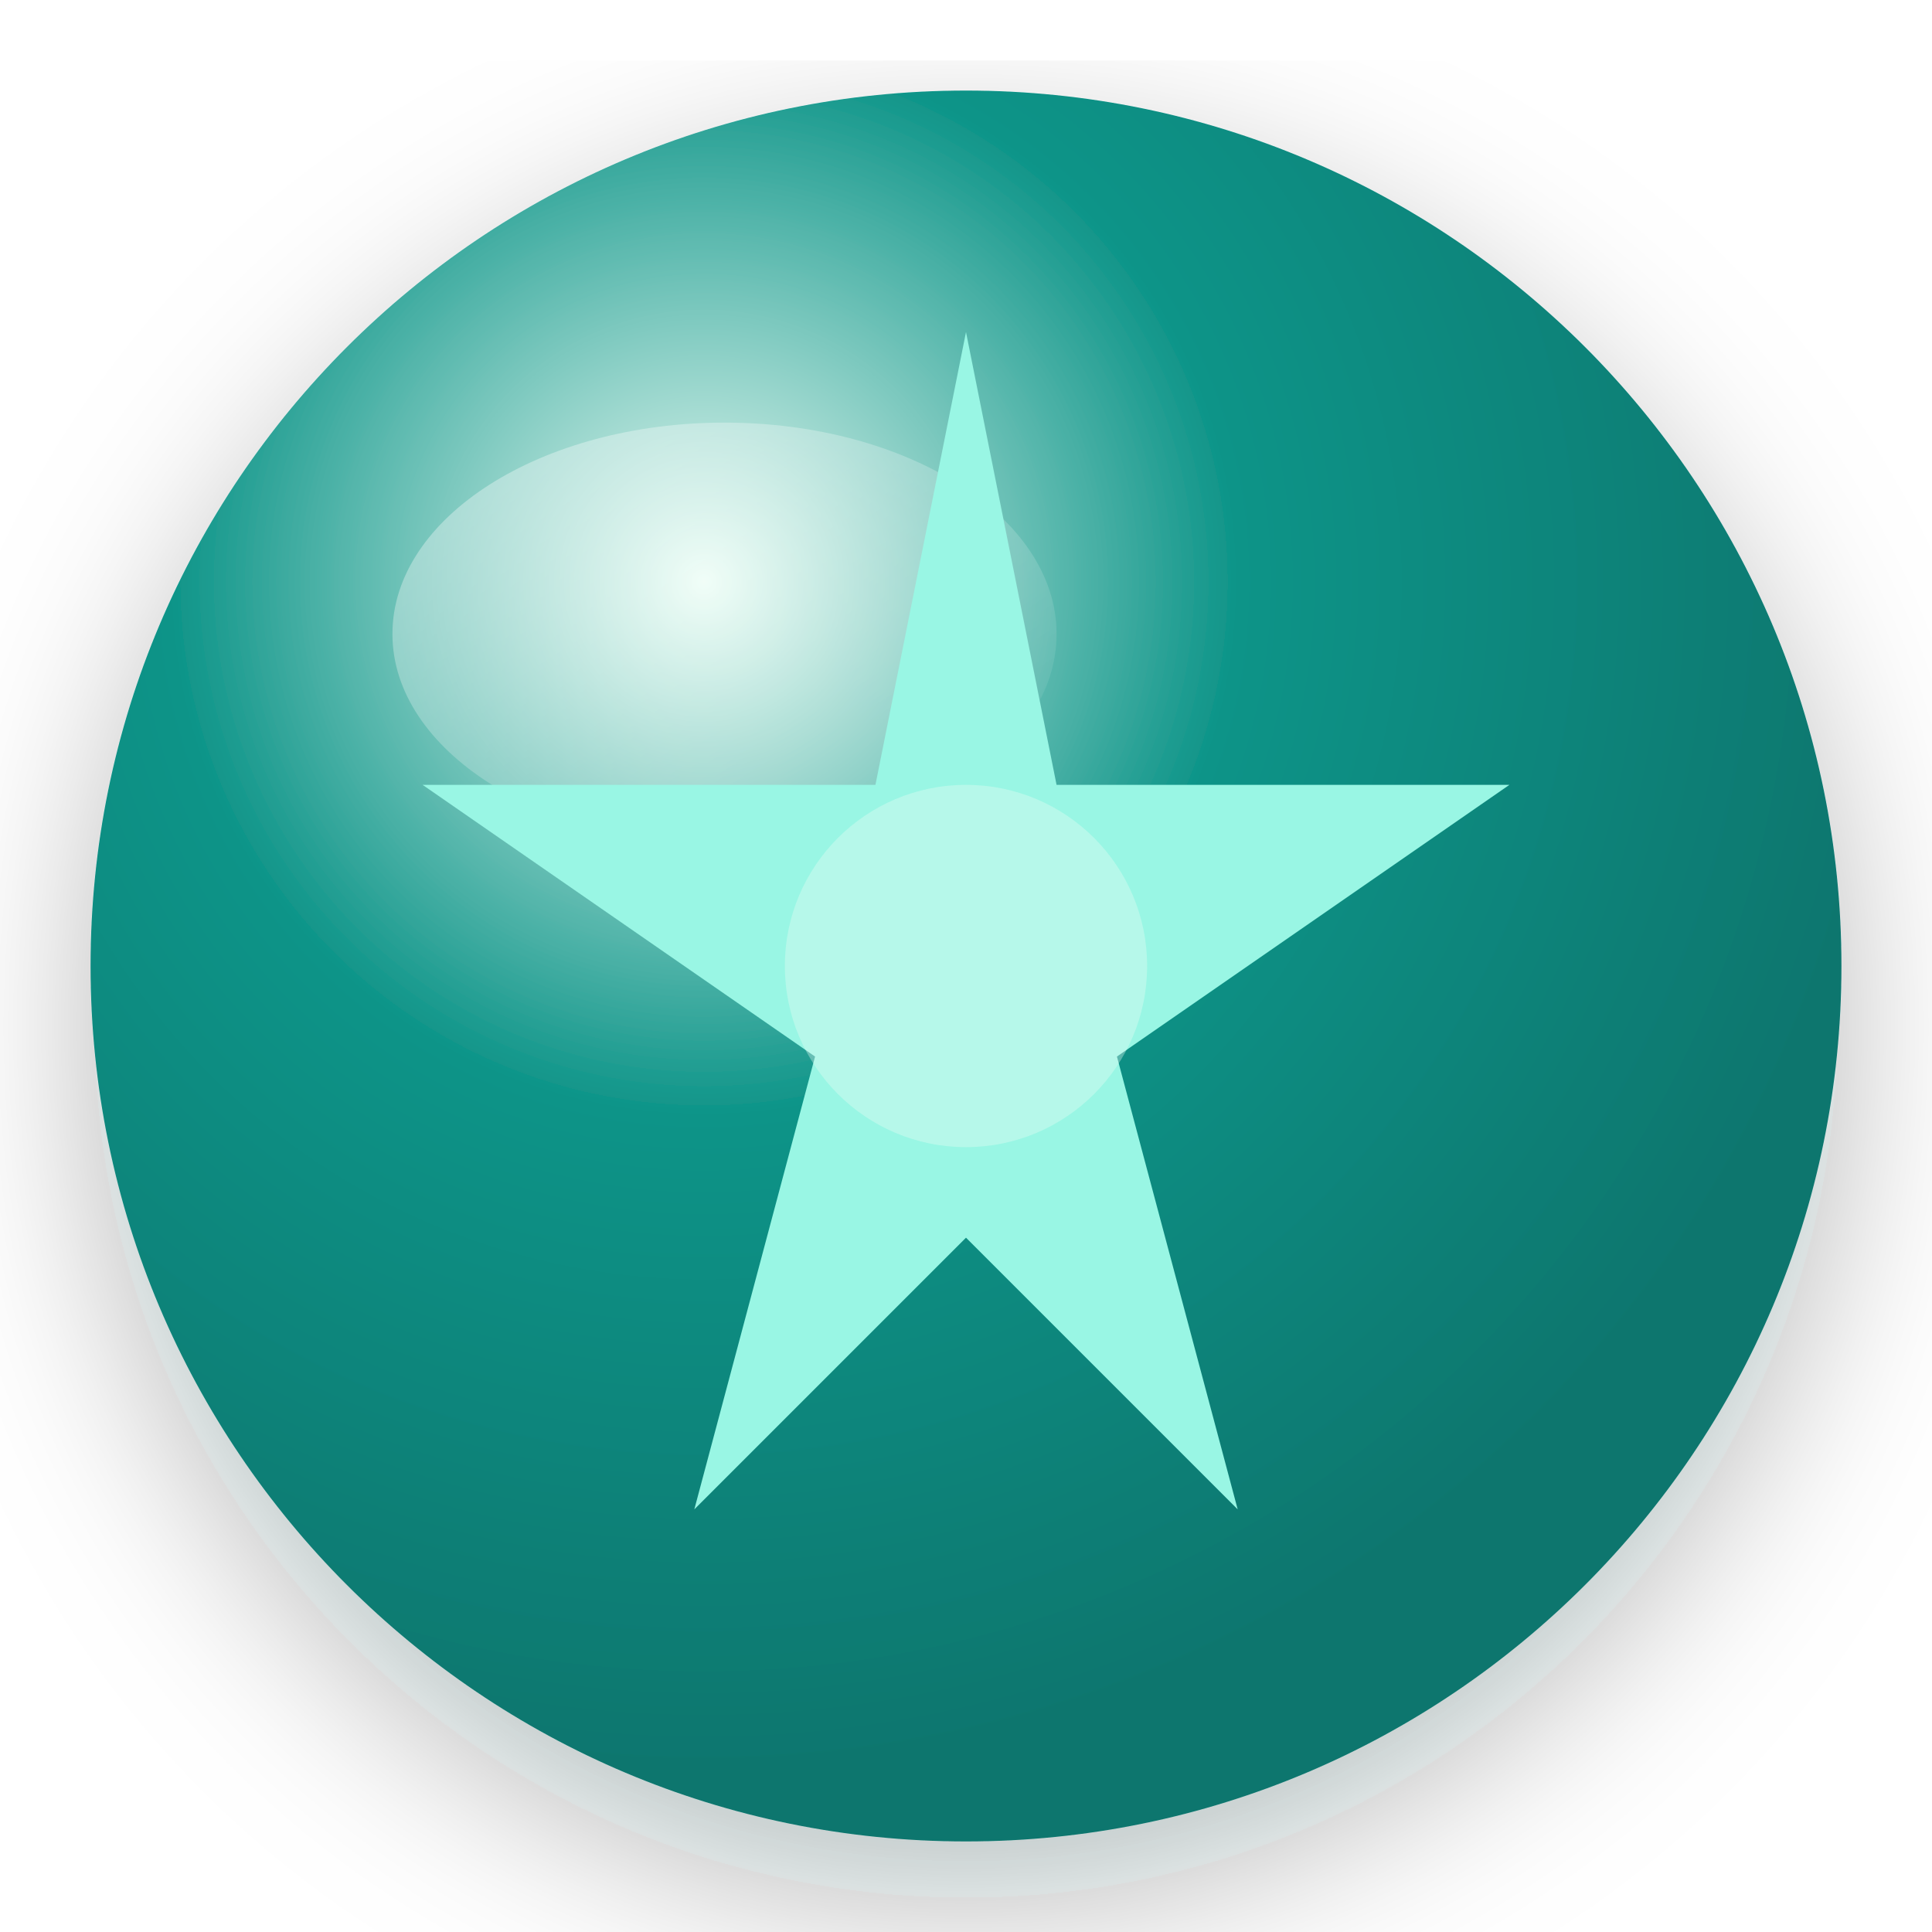
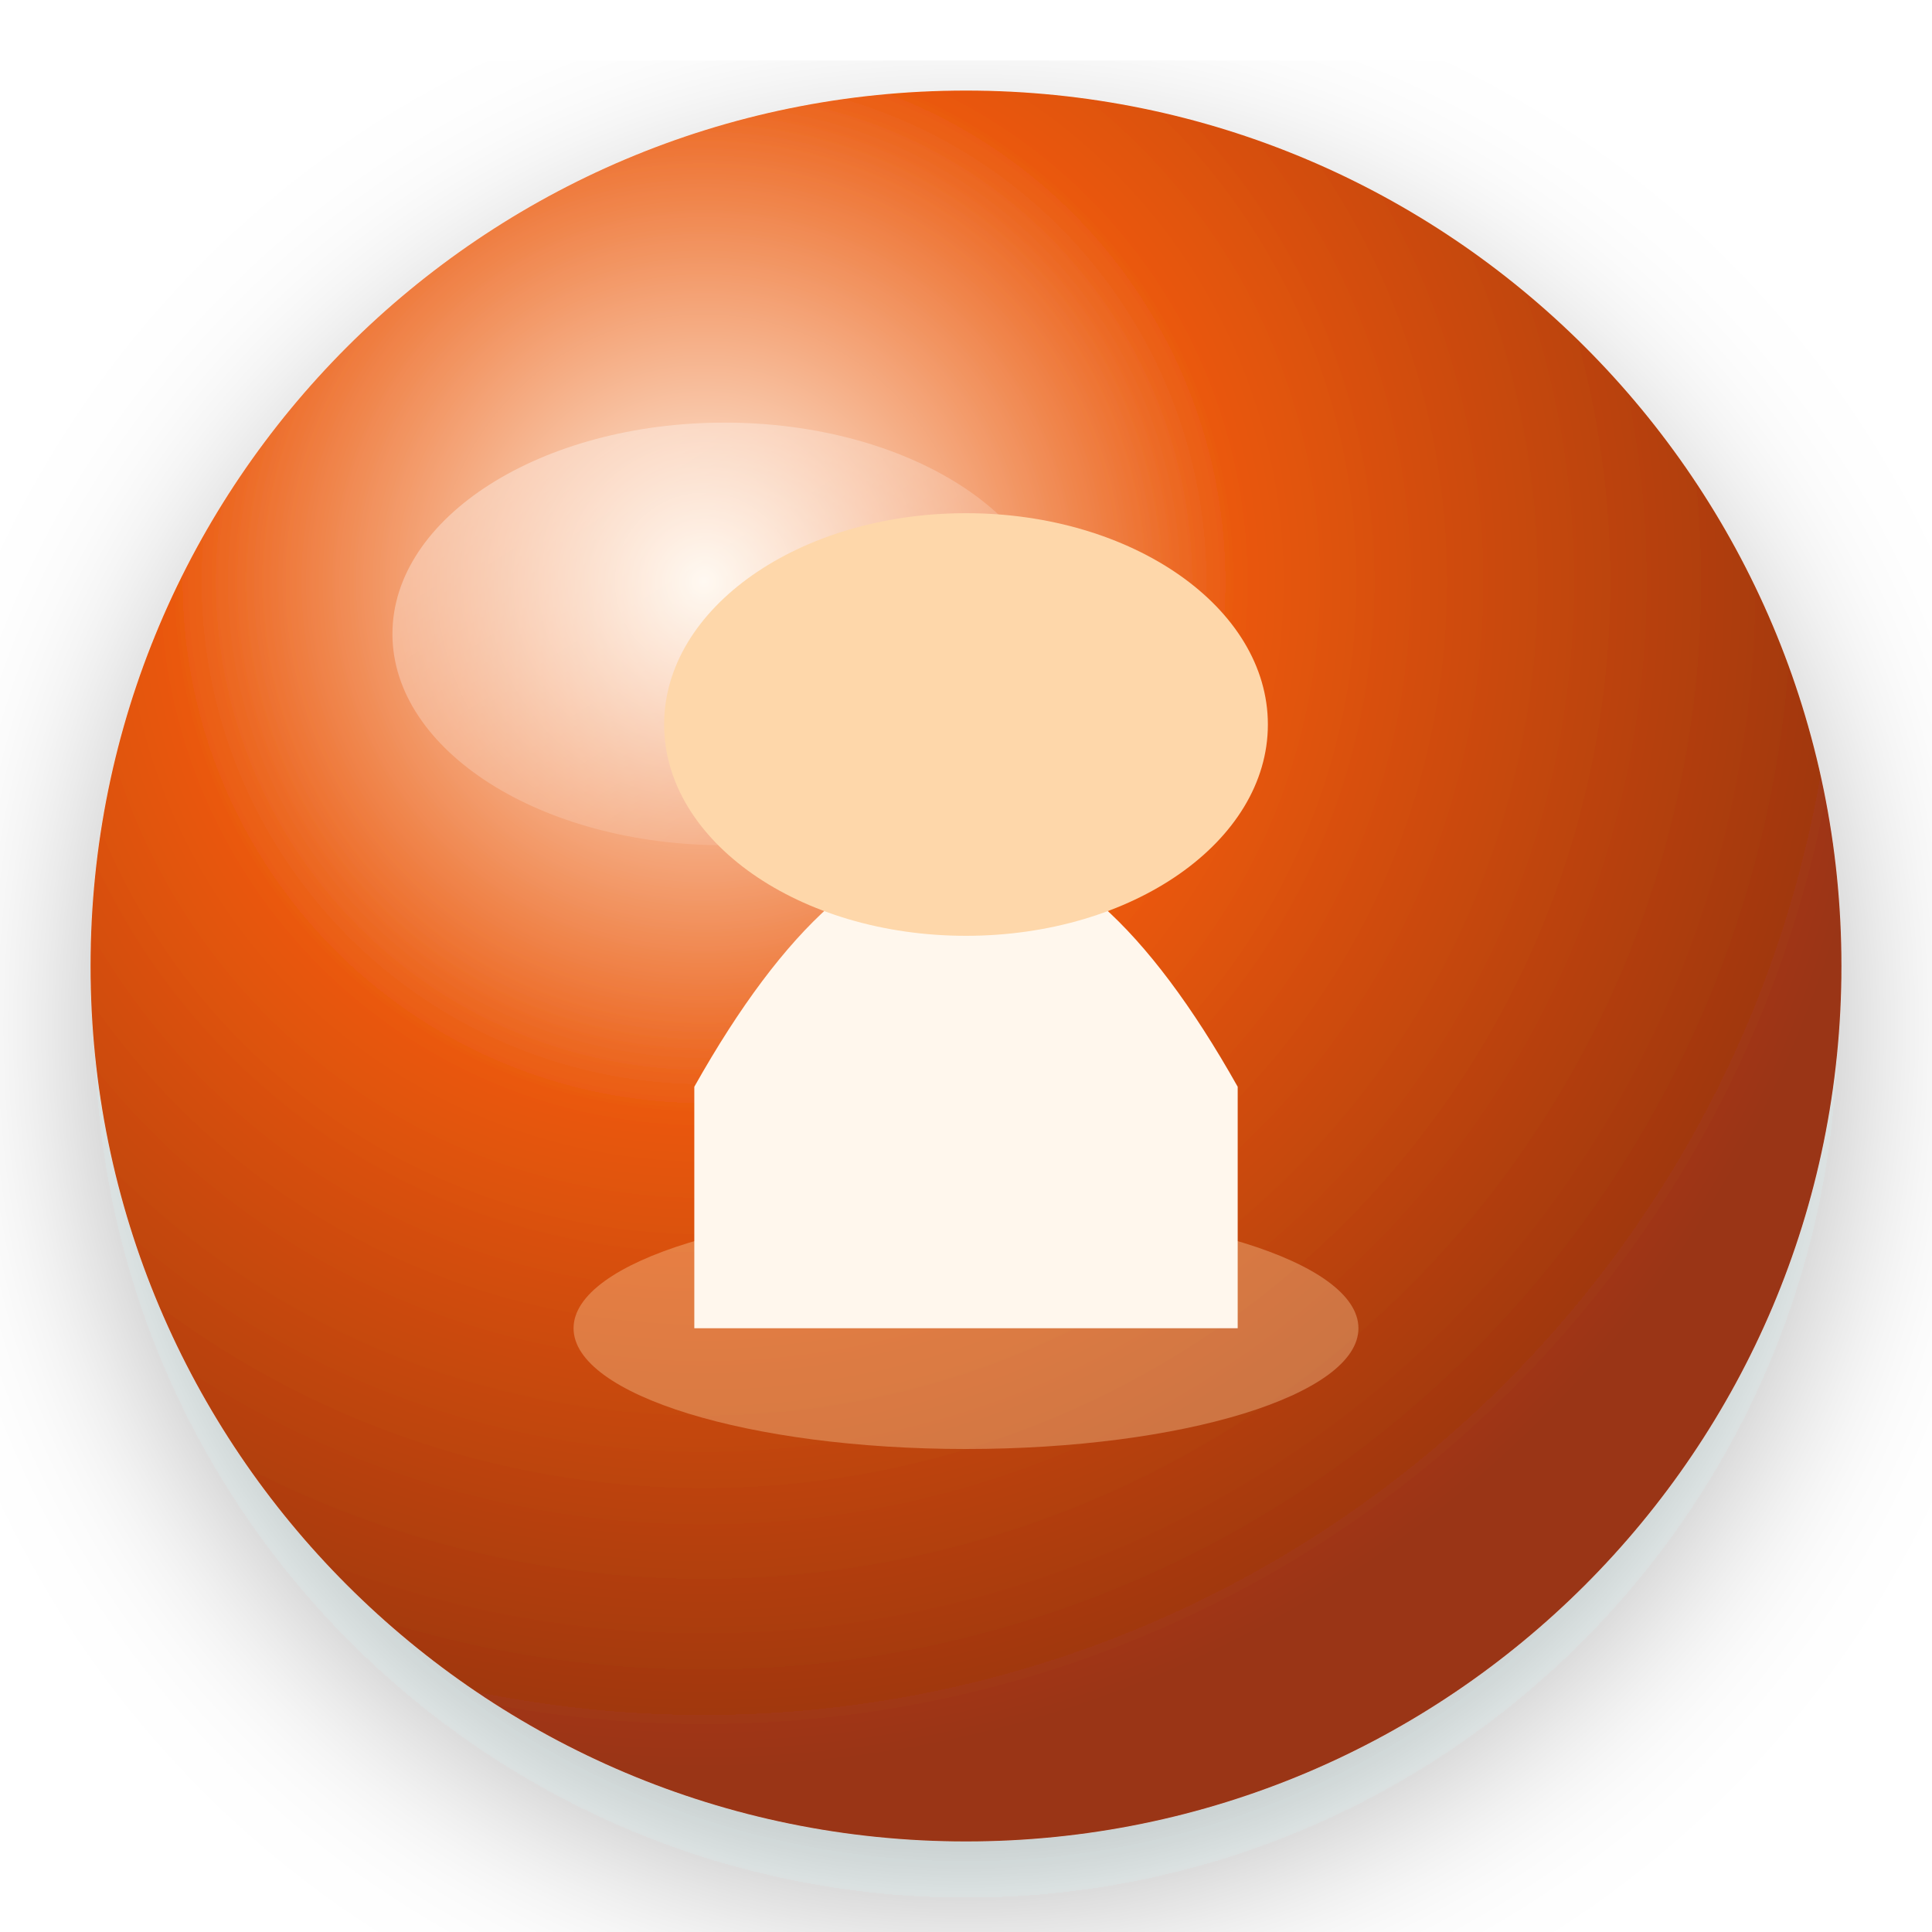
<svg xmlns="http://www.w3.org/2000/svg" viewBox="0 0 128 128" role="img" aria-hidden="true">
  <defs>
    <radialGradient id="sphere" cx="35%" cy="28%" r="68%">
-       <stop offset="0%" stop-color="#ecfdf5" />
-       <stop offset="45%" stop-color="#0d9488" />
-       <stop offset="100%" stop-color="#0f766e" />
+       <stop offset="0%" stop-color="#fff7ed" />
+       <stop offset="45%" stop-color="#ea580c" />
+       <stop offset="100%" stop-color="#9a3412" />
    </radialGradient>
    <filter id="depth" x="-20%" y="-20%" width="140%" height="140%">
      <feDropShadow dx="0" dy="4" stdDeviation="6" flood-color="#0f172a" flood-opacity="0.28" />
    </filter>
    <linearGradient id="shine" x1="0" y1="0" x2="1" y2="1">
      <stop offset="0%" stop-color="#ffffff" stop-opacity="0.55" />
      <stop offset="100%" stop-color="#ffffff" stop-opacity="0" />
    </linearGradient>
  </defs>
  <circle cx="64" cy="64" r="58" fill="url(#sphere)" filter="url(#depth)" />
  <ellipse cx="48" cy="42" rx="22" ry="14" fill="url(#shine)" opacity="0.75" />
-   <path d="M64 22 L70 52 L100 52 L74 70 L82 100 L64 82 L46 100 L54 70 L28 52 L58 52 Z" fill="#99f6e4" />
-   <circle cx="64" cy="64" r="12" fill="#ecfdf5" opacity="0.35" />
+   <ellipse cx="64" cy="88" rx="26" ry="8" fill="#fed7aa" opacity="0.35" />
+   <path d="M46 72 Q64 40 82 72 L82 88 H46 Z" fill="#fff7ed" />
+   <ellipse cx="64" cy="48" rx="20" ry="14" fill="#fed7aa" />
</svg>
